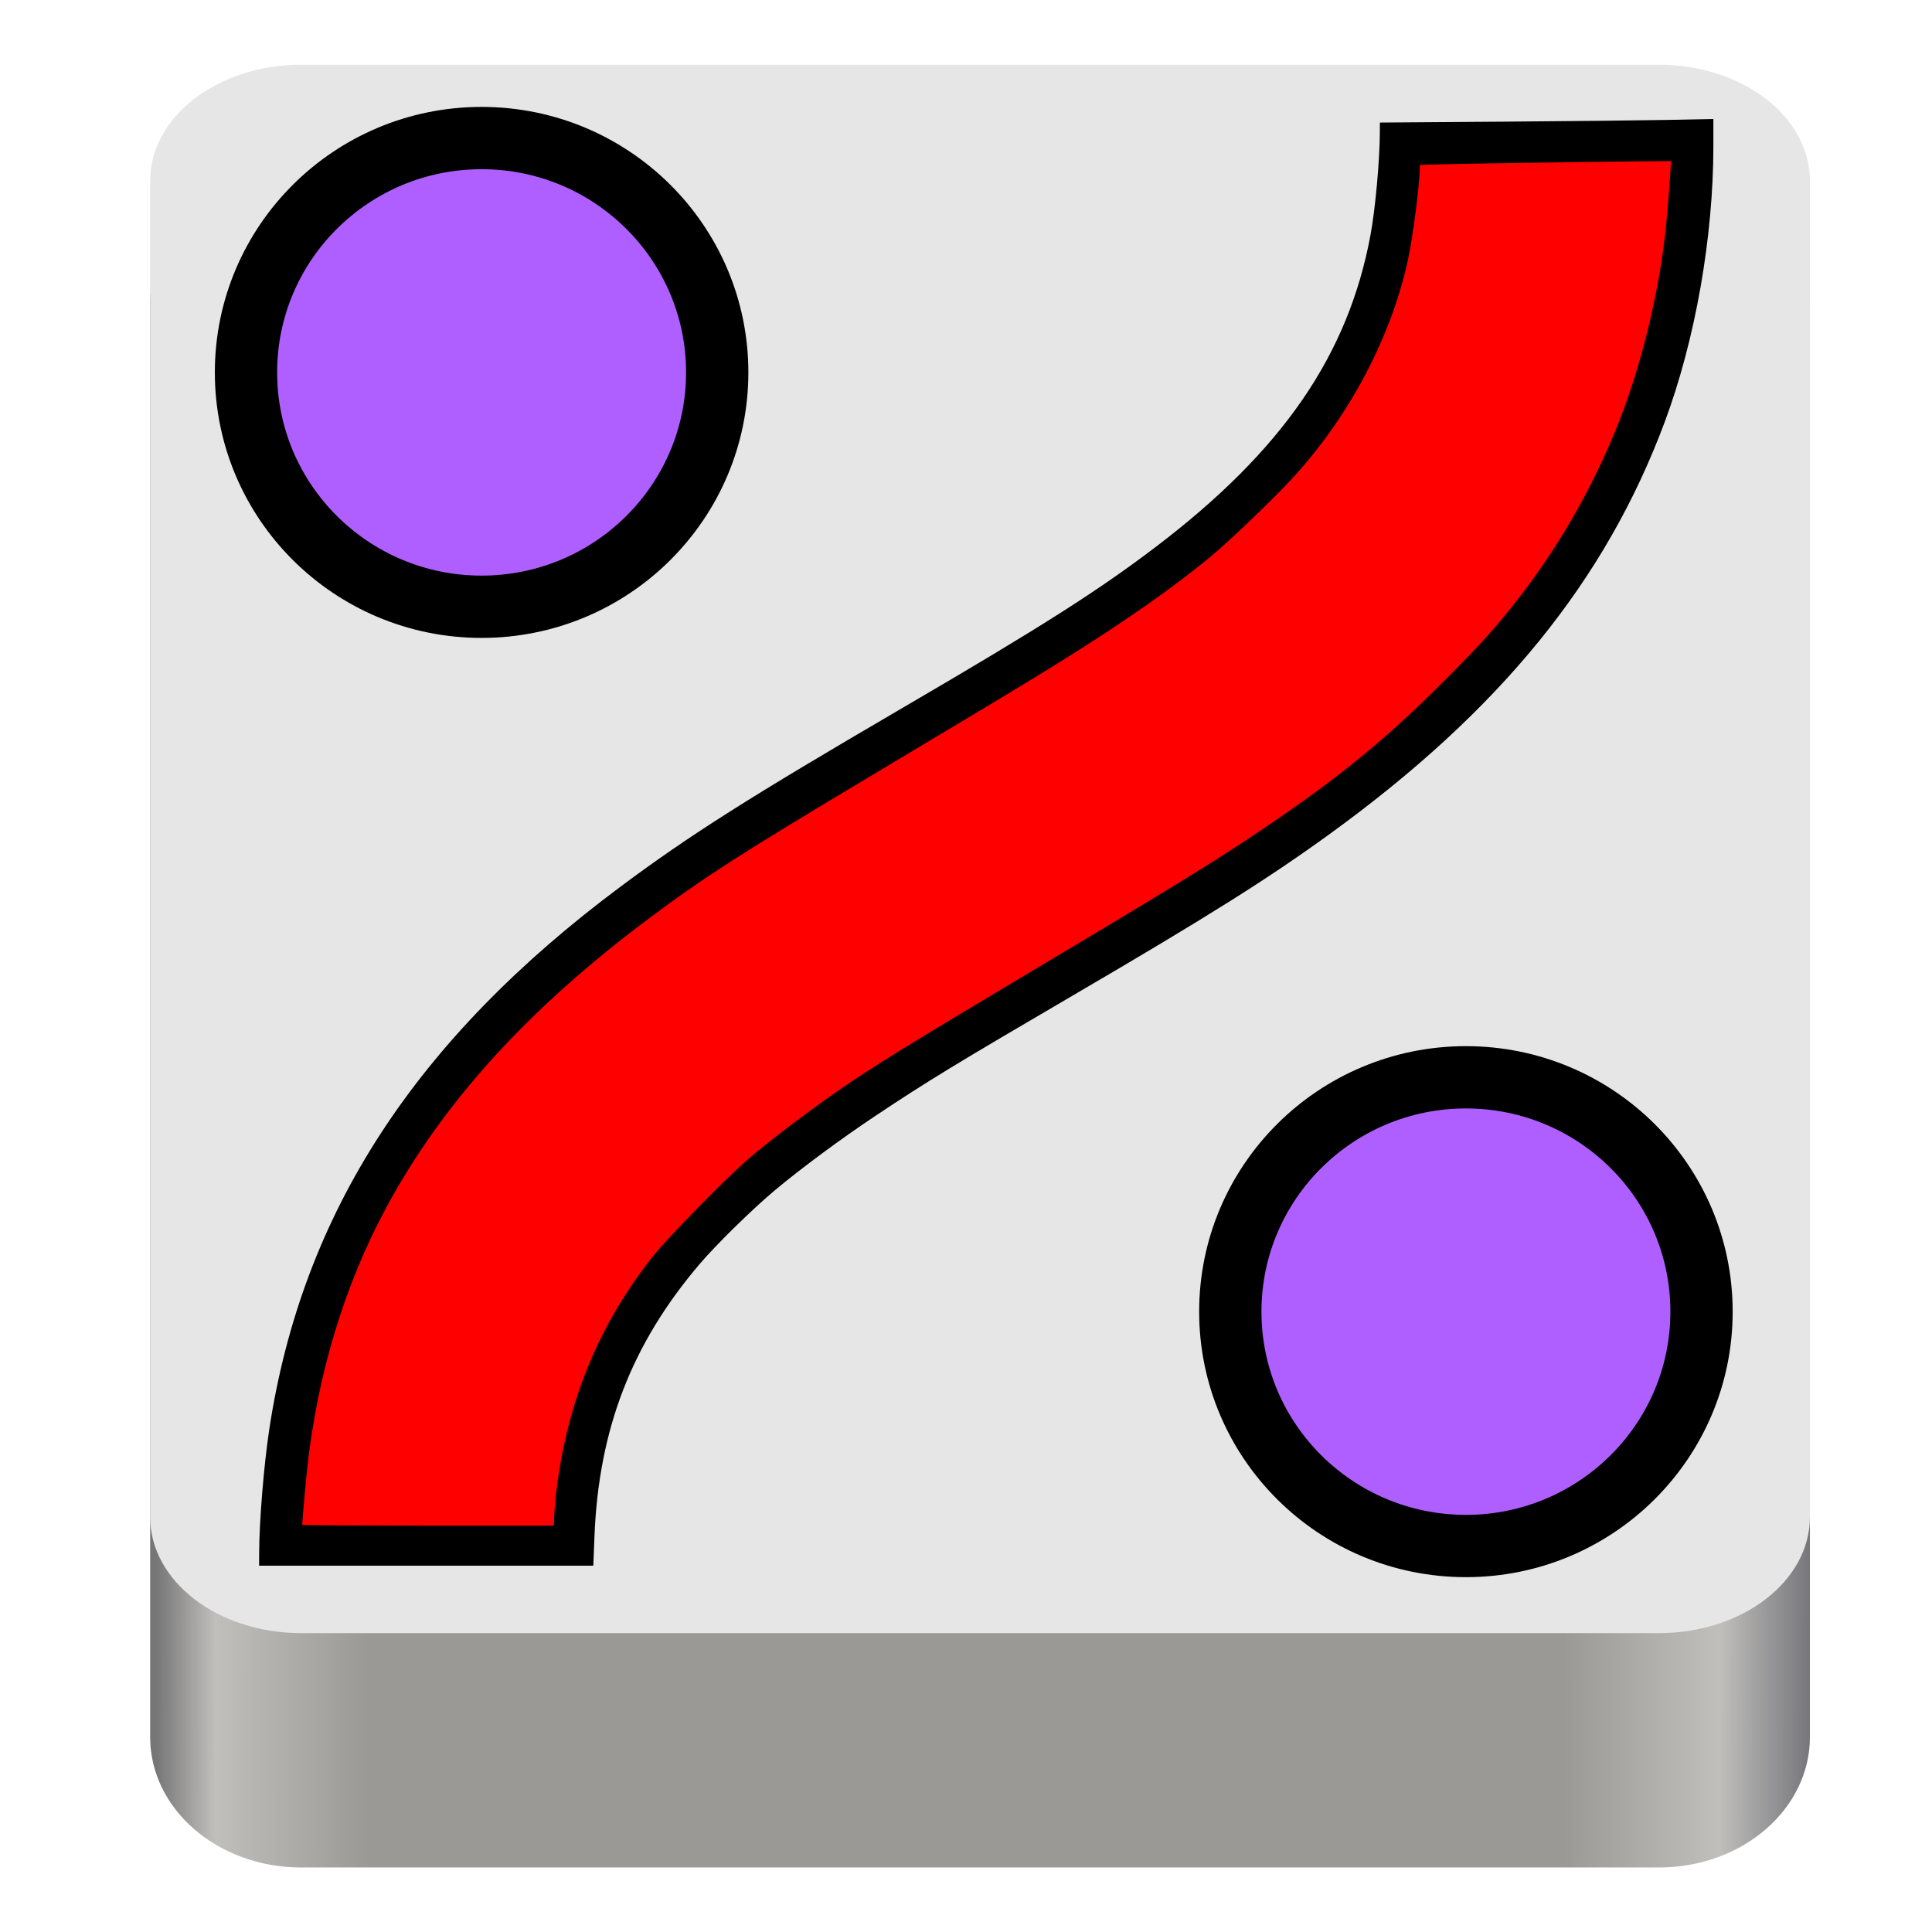
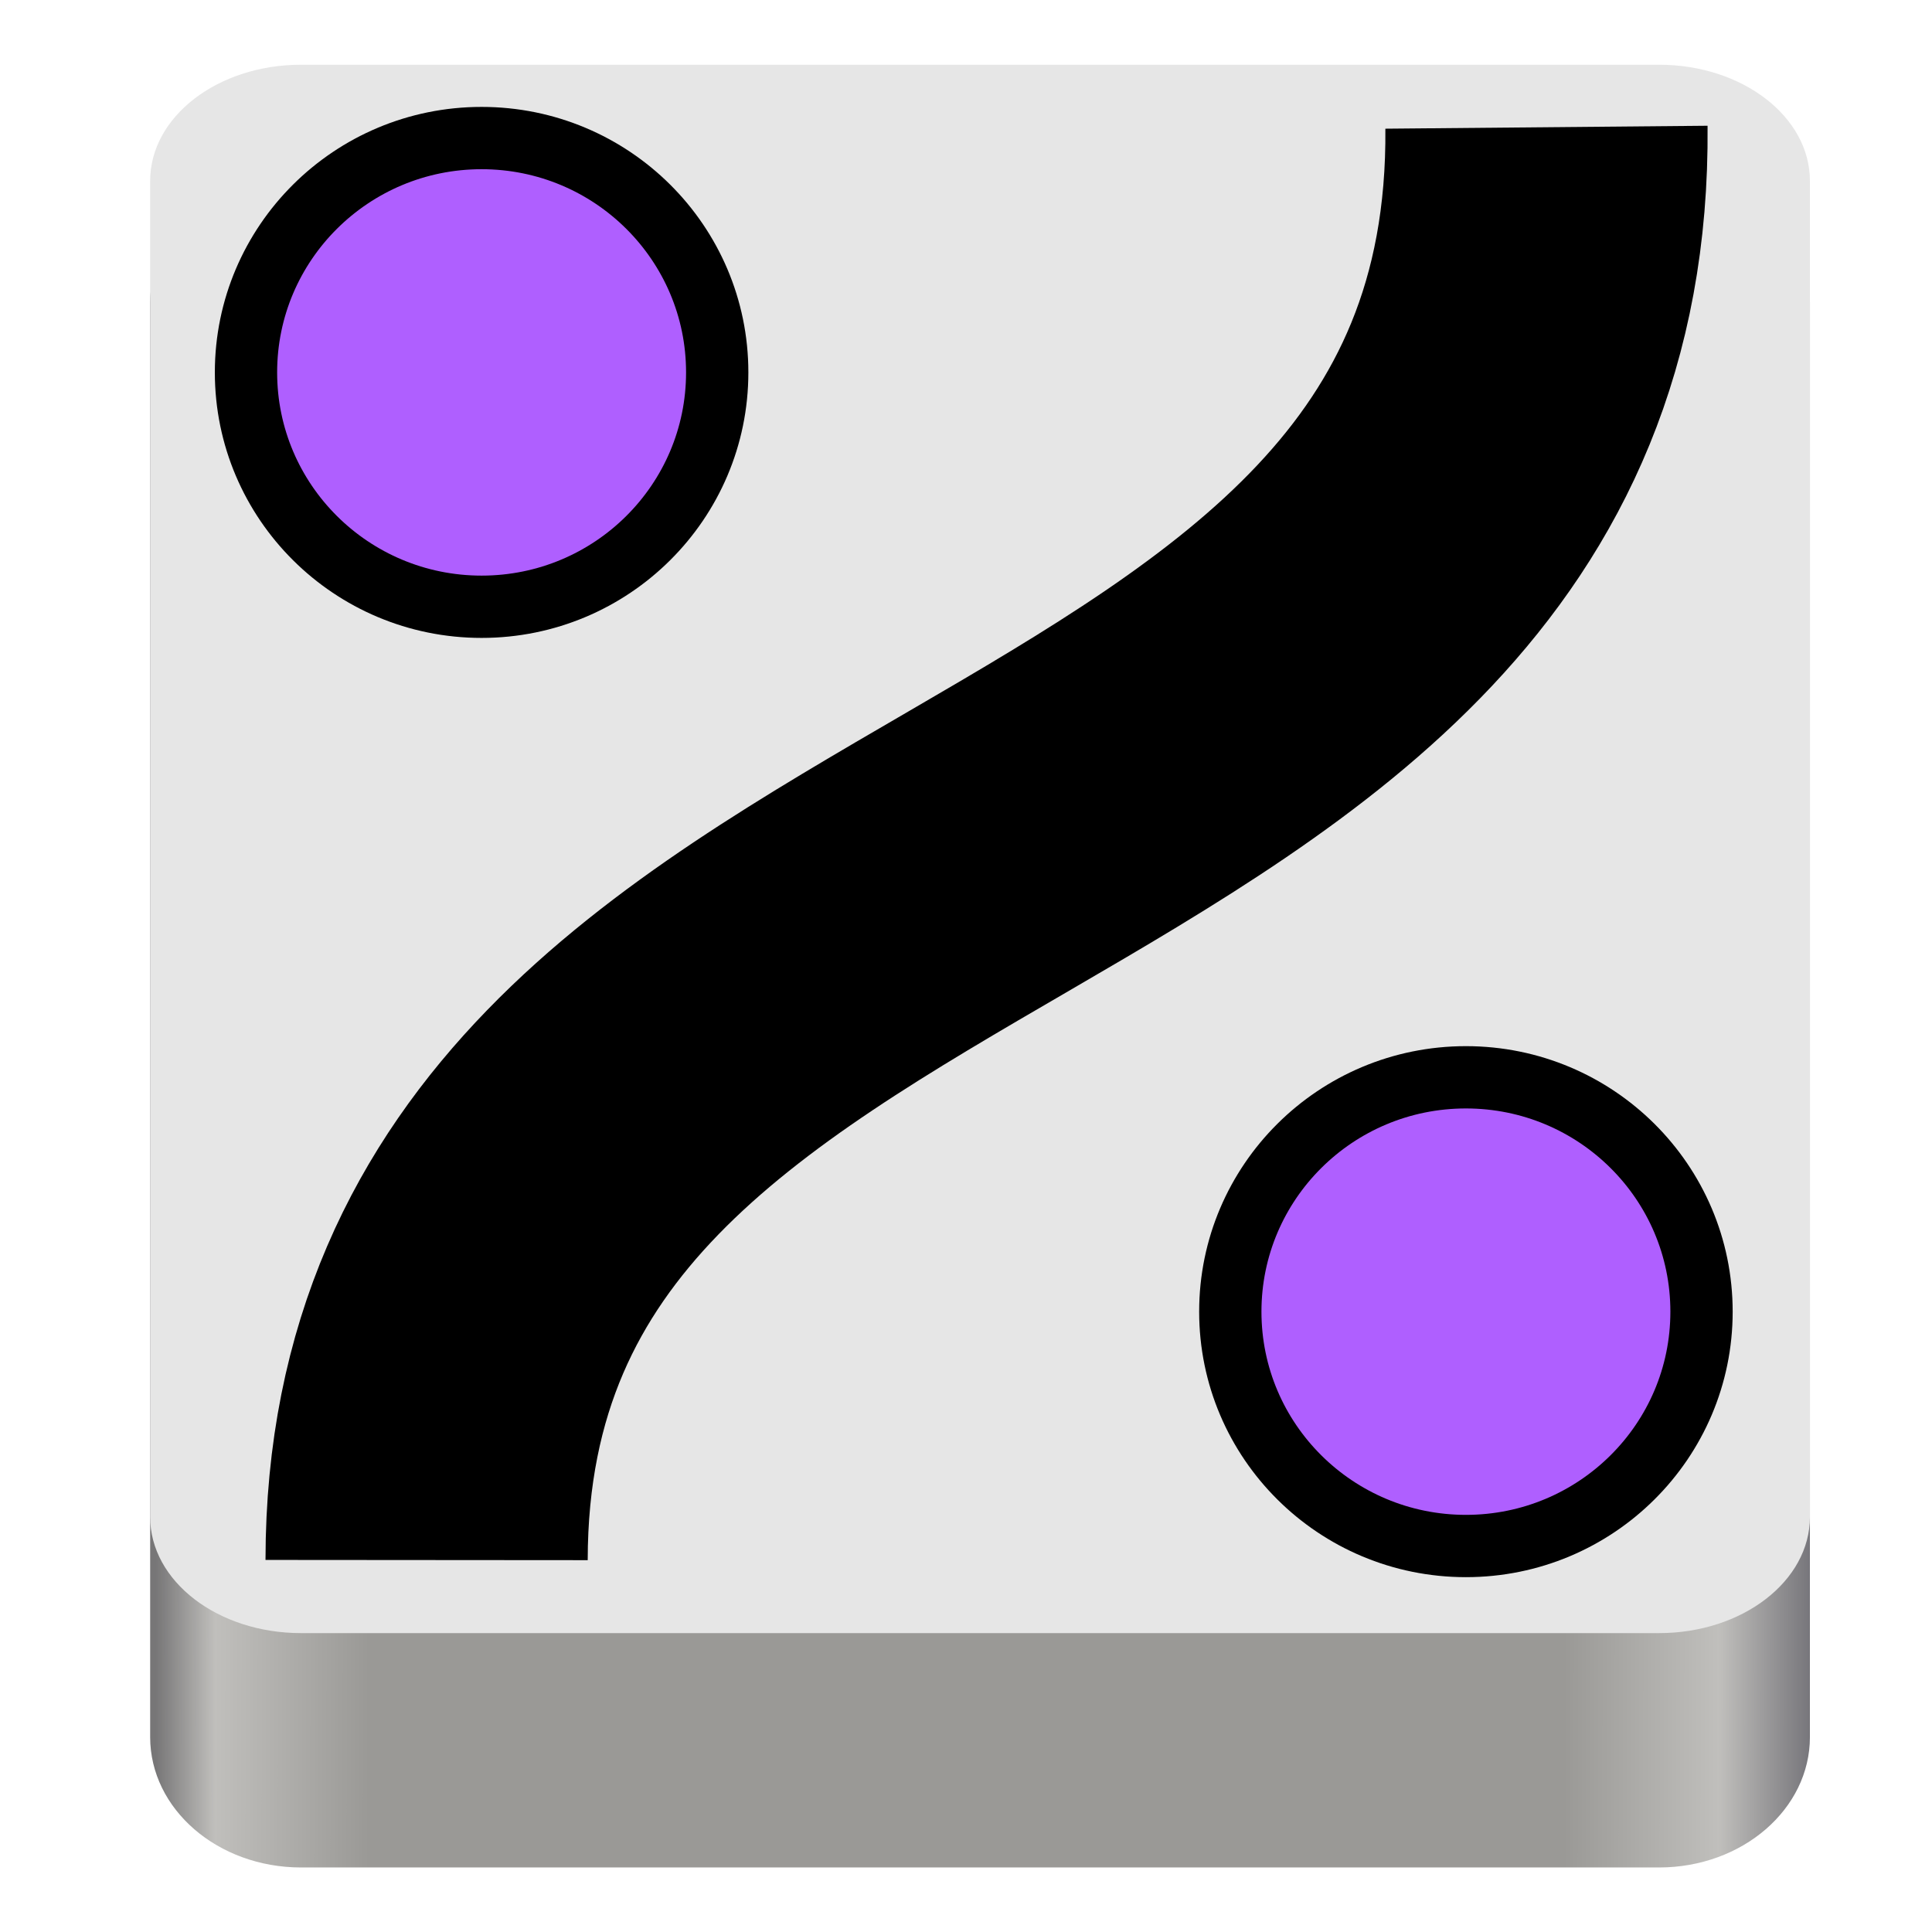
<svg xmlns="http://www.w3.org/2000/svg" xmlns:xlink="http://www.w3.org/1999/xlink" width="64" height="64" viewBox="0 0 16.933 16.933" version="1.1" id="svg5617">
  <defs id="defs5611">
    <linearGradient id="linearGradient6800">
      <stop style="stop-color:#000000;stop-opacity:1;" offset="0" id="stop6796" />
      <stop style="stop-color:#000000;stop-opacity:0;" offset="1" id="stop6798" />
    </linearGradient>
    <linearGradient id="linearGradient6591">
      <stop style="stop-color:#000000;stop-opacity:1;" offset="0" id="stop6587" />
      <stop style="stop-color:#000000;stop-opacity:0;" offset="1" id="stop6589" />
    </linearGradient>
    <linearGradient id="linearGradient1154">
      <stop id="stop1142" offset="0" style="stop-color:#777677;stop-opacity:1" />
      <stop style="stop-color:#c0bfbc;stop-opacity:1" offset="0.036" id="stop1144" />
      <stop id="stop1146" offset="0.129" style="stop-color:#9a9996;stop-opacity:1" />
      <stop style="stop-color:#9a9996;stop-opacity:1" offset="0.851" id="stop1148" />
      <stop id="stop1150" offset="0.945" style="stop-color:#c0bfbc;stop-opacity:1" />
      <stop id="stop1152" offset="1" style="stop-color:#77767b;stop-opacity:1" />
    </linearGradient>
    <linearGradient xlink:href="#linearGradient1154" id="linearGradient6575" gradientUnits="userSpaceOnUse" gradientTransform="matrix(0.03247201,0,0,0.04887922,-1.560761,318.4)" x1="90.036" y1="-469.41" x2="536.596" y2="-468.453" />
    <linearGradient xlink:href="#linearGradient6591" id="linearGradient6593" x1="8.114" y1="305.038" x2="12.51" y2="305.336" gradientUnits="userSpaceOnUse" />
    <linearGradient xlink:href="#linearGradient6800" id="linearGradient6802" x1="32.974" y1="290.749" x2="22.225" y2="274.378" gradientUnits="userSpaceOnUse" />
  </defs>
  <g id="layer1" style="display:inline" transform="translate(0,-280.0666)">
    <rect style="display:inline;opacity:1;vector-effect:none;fill:url(#linearGradient6575);fill-opacity:1;stroke:none;stroke-width:0.038;stroke-linecap:butt;stroke-linejoin:miter;stroke-miterlimit:4;stroke-dasharray:none;stroke-dashoffset:0;stroke-opacity:1;marker:none;marker-start:none;marker-mid:none;marker-end:none;paint-order:normal;enable-background:new" id="rect1134-1" width="14.547" height="14.859" x="1.316" y="281.575" rx="1.322" ry="1.143" />
    <rect ry="1.018" rx="1.322" y="280.634" x="1.316" height="13.746" width="14.547" id="rect1136-5" style="display:inline;opacity:1;vector-effect:none;fill:#e6e6e6;fill-opacity:1;stroke:none;stroke-width:0.036;stroke-linecap:butt;stroke-linejoin:miter;stroke-miterlimit:4;stroke-dasharray:none;stroke-dashoffset:0;stroke-opacity:1;marker:none;marker-start:none;marker-mid:none;marker-end:none;paint-order:normal;enable-background:new" />
  </g>
  <g id="layer2" transform="translate(0,-280.0666)" style="display:inline" />
  <g id="layer5">
    <path id="path6304" d="M 3.739,13.673 C 3.744,6.924 13.617,8.029 13.554,1.115 v 0" style="display:inline;fill:none;fill-opacity:1;stroke:#000000;stroke-width:2.824;stroke-linecap:butt;stroke-linejoin:miter;stroke-miterlimit:4;stroke-dasharray:none;stroke-opacity:1" />
-     <path style="fill:#ff0000;fill-opacity:1;stroke:#000000;stroke-width:0.442;stroke-miterlimit:4;stroke-dasharray:none;stroke-opacity:1" d="m 8.806,51.433 c 0.003,-1.035 0.157,-2.907 0.336,-4.077 1.081,-7.074 4.785,-12.779 11.574,-17.829 2.28,-1.696 4.219,-2.924 9.303,-5.893 4.584,-2.676 6.469,-3.875 8.397,-5.339 4.243,-3.223 6.45,-6.433 7.2,-10.471 0.162,-0.872 0.308,-2.473 0.313,-3.43 l 6e-4,-0.115 3.9,-0.028 c 2.145,-0.016 4.532,-0.041 5.303,-0.056 l 1.403,-0.028 v 0.671 c 0,2.991 -0.596,6.375 -1.597,9.061 -1.944,5.221 -5.412,9.484 -11.021,13.549 -2.055,1.489 -3.989,2.705 -8.507,5.347 -3.888,2.274 -4.796,2.827 -6.511,3.969 -1.163,0.774 -2.486,1.753 -3.366,2.489 -0.752,0.629 -1.947,1.799 -2.512,2.46 -2.295,2.685 -3.412,5.575 -3.551,9.19 l -0.029,0.74 H 14.123 8.805 Z" id="path5548" transform="scale(0.2645833)" />
-     <path style="fill:#ff0000;fill-opacity:1;stroke:#000000;stroke-width:0.442;stroke-miterlimit:4;stroke-dasharray:none;stroke-opacity:1" d="m 9.046,51.146 c 0.012,-0.152 0.033,-0.525 0.047,-0.829 0.209,-4.728 1.568,-8.986 4.071,-12.758 1.591,-2.397 3.823,-4.775 6.469,-6.891 2.535,-2.028 4.588,-3.359 10.761,-6.979 4.772,-2.798 6.774,-4.092 8.692,-5.616 3.782,-3.006 5.852,-6.028 6.66,-9.719 0.196,-0.895 0.404,-2.702 0.404,-3.511 v -0.296 l 0.63,-0.029 c 0.346,-0.016 1.614,-0.03 2.817,-0.032 1.203,-0.002 3.202,-0.019 4.442,-0.039 1.24,-0.02 2.262,-0.029 2.271,-0.021 0.033,0.03 -0.084,2.347 -0.151,2.979 -0.828,7.834 -4.499,13.933 -11.597,19.269 -2.383,1.791 -4.21,2.949 -10.344,6.55 -4.036,2.37 -5.505,3.31 -7.468,4.779 -1.239,0.927 -1.74,1.362 -2.855,2.477 -1.132,1.132 -1.571,1.655 -2.266,2.7 -1.478,2.22 -2.267,4.722 -2.379,7.546 l -0.028,0.696 H 14.122 9.023 Z" id="path5550" transform="scale(0.2645833)" />
-     <path style="fill:#ff0000;fill-opacity:1;stroke:#000000;stroke-width:0.442;stroke-miterlimit:4;stroke-dasharray:none;stroke-opacity:1" d="M 9.309,50.66 C 9.433,48.368 9.64,46.894 10.089,45.099 11.524,39.365 14.878,34.611 20.583,30.226 c 2.14,-1.645 4.028,-2.85 9.789,-6.248 5.522,-3.257 7.348,-4.457 9.489,-6.236 0.87,-0.723 2.482,-2.339 3.081,-3.089 1.574,-1.972 2.584,-4.071 3.051,-6.336 0.153,-0.745 0.331,-2.173 0.364,-2.927 l 0.027,-0.623 1.525,-0.029 c 0.839,-0.016 2.442,-0.031 3.562,-0.033 1.12,-0.002 2.613,-0.018 3.318,-0.037 0.705,-0.018 1.284,-0.032 1.287,-0.03 0.012,0.009 -0.072,1.603 -0.115,2.191 -0.2,2.696 -0.873,5.509 -1.906,7.974 -2.151,5.131 -6.166,9.532 -12.468,13.668 -1.433,0.94 -3.261,2.054 -6.619,4.033 -5.183,3.055 -6.451,3.864 -8.574,5.473 -1.132,0.858 -1.441,1.132 -2.674,2.369 -1.433,1.438 -2.045,2.215 -2.854,3.628 -1.08,1.884 -1.74,4.24 -1.837,6.552 l -0.028,0.674 H 14.14 9.28 Z" id="path5552" transform="scale(0.2645833)" />
-     <path style="fill:#ff0000;fill-opacity:1;stroke:#000000;stroke-width:0.442;stroke-miterlimit:4;stroke-dasharray:none;stroke-opacity:1" d="m 9.544,50.704 c 0.182,-3.155 0.57,-5.237 1.436,-7.723 1.66,-4.762 4.983,-8.984 10.088,-12.816 2.198,-1.65 3.248,-2.312 10.805,-6.807 4.26,-2.534 6.261,-3.867 8.056,-5.368 0.669,-0.559 1.928,-1.776 2.608,-2.52 1.936,-2.12 3.313,-4.869 3.762,-7.513 0.113,-0.664 0.247,-1.825 0.276,-2.394 L 46.604,5.024 46.918,4.999 c 0.173,-0.014 2.153,-0.046 4.402,-0.071 2.248,-0.025 4.191,-0.057 4.317,-0.07 0.206,-0.022 0.227,-0.017 0.211,0.057 -0.01,0.045 -0.049,0.589 -0.086,1.208 -0.113,1.891 -0.348,3.443 -0.773,5.106 -0.88,3.445 -2.332,6.37 -4.545,9.155 -1.603,2.018 -3.82,4.136 -6.217,5.942 -1.93,1.454 -3.888,2.715 -7.977,5.142 -6.391,3.793 -7.396,4.417 -9.06,5.629 -1.643,1.198 -2.125,1.6 -3.286,2.744 -1.7,1.676 -2.393,2.535 -3.256,4.042 -1.051,1.834 -1.744,4.275 -1.842,6.49 l -0.027,0.608 H 14.154 9.529 Z" id="path5554" transform="scale(0.2645833)" />
-     <path style="fill:#ff0000;fill-opacity:1;stroke:#000000;stroke-width:0.442;stroke-miterlimit:4;stroke-dasharray:none;stroke-opacity:1" d="m 9.777,50.726 c 9.989e-4,-0.184 0.108,-1.445 0.18,-2.11 0.335,-3.118 1.25,-6.138 2.643,-8.719 1.891,-3.503 4.728,-6.63 8.734,-9.627 1.875,-1.403 3.028,-2.143 7.491,-4.812 4.388,-2.624 5.126,-3.069 6.241,-3.763 2.082,-1.298 3.715,-2.442 4.919,-3.446 0.59,-0.492 1.88,-1.725 2.558,-2.443 1.887,-2.001 3.301,-4.633 3.872,-7.204 0.169,-0.76 0.398,-2.554 0.398,-3.113 V 5.249 l 0.939,-0.027 c 1.106,-0.032 7.822,-0.121 7.833,-0.105 0.016,0.024 -0.11,1.721 -0.178,2.398 -0.199,1.982 -0.728,4.27 -1.422,6.143 -0.828,2.236 -2.045,4.418 -3.522,6.315 -0.744,0.956 -1.259,1.528 -2.433,2.704 -2.054,2.058 -3.669,3.366 -6.387,5.176 -1.521,1.013 -2.855,1.828 -8.154,4.986 -3.256,1.941 -4.547,2.741 -5.613,3.481 -1.001,0.695 -2.411,1.769 -2.983,2.272 -0.766,0.674 -2.595,2.542 -3.064,3.129 -1.798,2.251 -2.841,4.795 -3.189,7.778 -0.037,0.316 -0.067,0.729 -0.067,0.917 V 50.759 H 14.175 c -2.419,0 -4.397,-0.015 -4.397,-0.033 z" id="path5556" transform="scale(0.2645833)" />
  </g>
  <g id="layer3" style="display:inline">
    <ellipse style="fill:#af5fff;fill-opacity:1;stroke:#000000;stroke-width:0.546;stroke-miterlimit:4;stroke-dasharray:none;stroke-opacity:1" id="path4921" cx="4.221" cy="3.264" rx="2.065" ry="2.054" />
    <ellipse style="display:inline;fill:#af5fff;fill-opacity:1;stroke:#000000;stroke-width:0.546;stroke-miterlimit:4;stroke-dasharray:none;stroke-opacity:1" id="path4921-6" cx="12.848" cy="11.496" rx="2.065" ry="2.054" />
  </g>
</svg>
